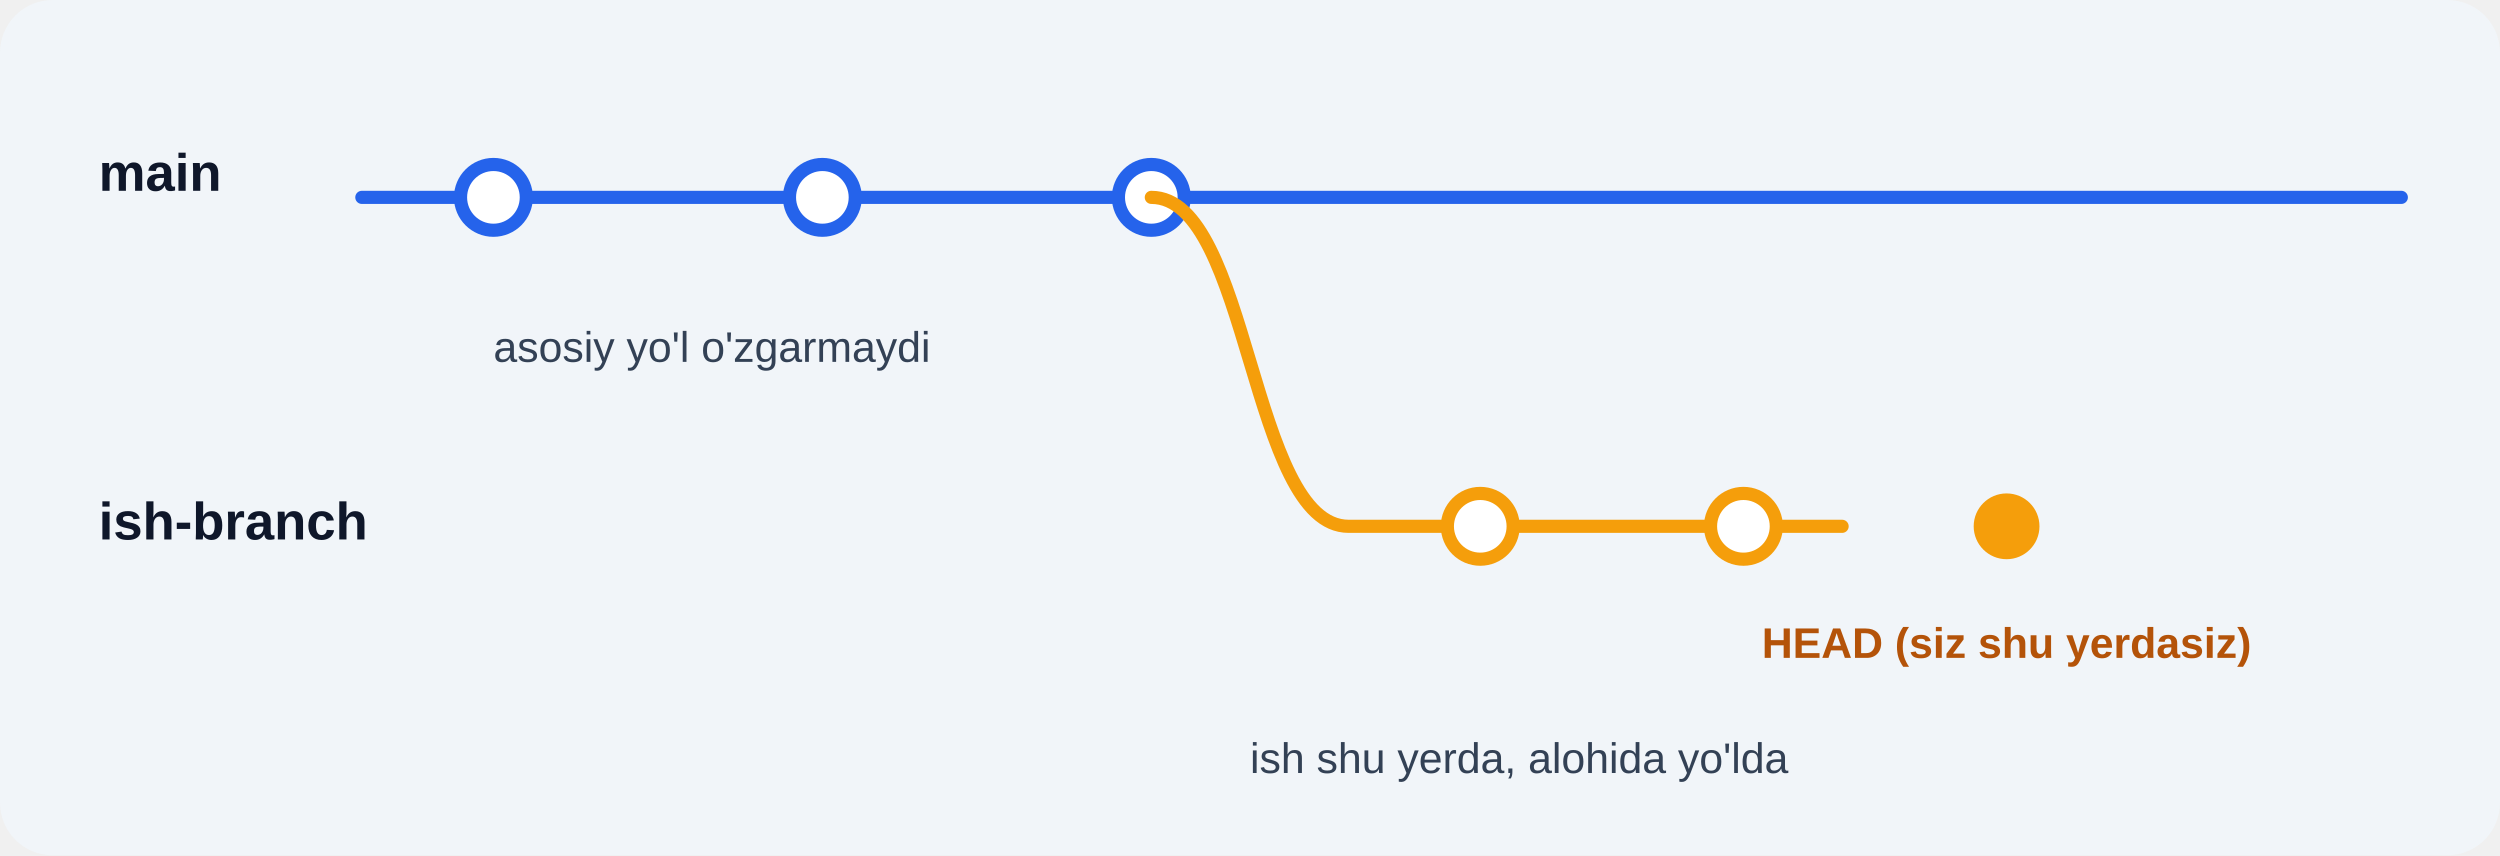
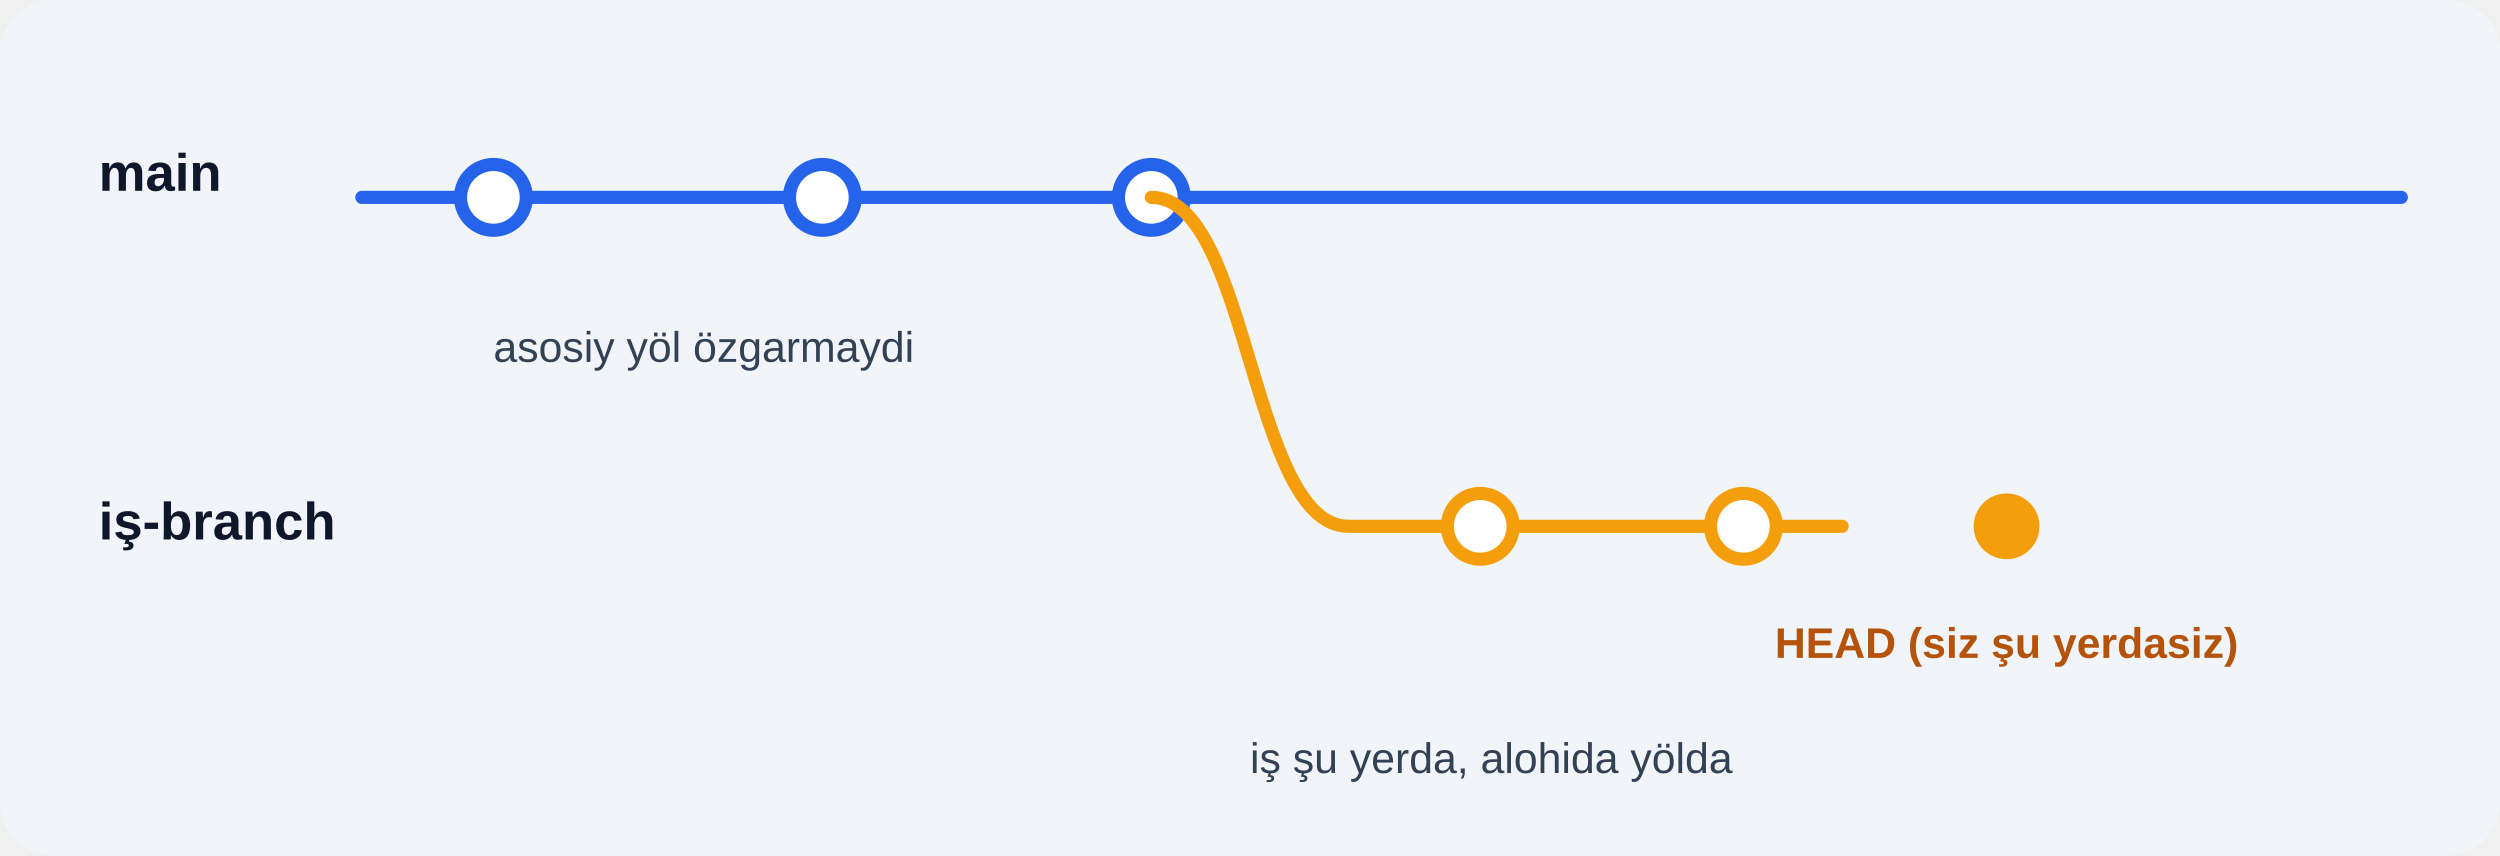
<svg xmlns="http://www.w3.org/2000/svg" viewBox="0 0 760 260" font-family="system-ui, Arial, sans-serif">
  <rect x="0" y="0" width="760" height="260" rx="16" fill="#f1f5f9" />
  <text x="30" y="58" font-size="16" font-weight="700" fill="#0f172a">main</text>
  <line x1="110" y1="60" x2="730" y2="60" stroke="#2563eb" stroke-width="4" stroke-linecap="round" />
  <circle cx="150" cy="60" r="10" fill="#fff" stroke="#2563eb" stroke-width="4" />
  <circle cx="250" cy="60" r="10" fill="#fff" stroke="#2563eb" stroke-width="4" />
  <circle cx="350" cy="60" r="10" fill="#fff" stroke="#2563eb" stroke-width="4" />
  <path d="M350 60 C 380 60, 380 160, 410 160 L 560 160" fill="none" stroke="#f59e0b" stroke-width="4" stroke-linecap="round" />
-   <text x="30" y="164" font-size="16" font-weight="700" fill="#0f172a">ish-branch</text>
+   <text x="30" y="164" font-size="16" font-weight="700" fill="#0f172a">iş-branch</text>
  <circle cx="450" cy="160" r="10" fill="#fff" stroke="#f59e0b" stroke-width="4" />
  <circle cx="530" cy="160" r="10" fill="#fff" stroke="#f59e0b" stroke-width="4" />
  <circle cx="610" cy="160" r="10" fill="#f59e0b" />
-   <text x="610" y="200" text-anchor="middle" font-size="13" font-weight="700" fill="#b45309">HEAD (siz shu yerdasiz)</text>
-   <text x="150" y="110" font-size="13" fill="#334155">asosiy yo'l o'zgarmaydi</text>
-   <text x="380" y="235" font-size="13" fill="#334155">ish shu yerda, alohida yo'lda</text>
+   <text x="610" y="200" text-anchor="middle" font-size="13" font-weight="700" fill="#b45309">HEAD (siz şu yerdasiz)</text>
+   <text x="150" y="110" font-size="13" fill="#334155">asosiy yöl özgarmaydi</text>
+   <text x="380" y="235" font-size="13" fill="#334155">iş şu yerda, alohida yölda</text>
</svg>
